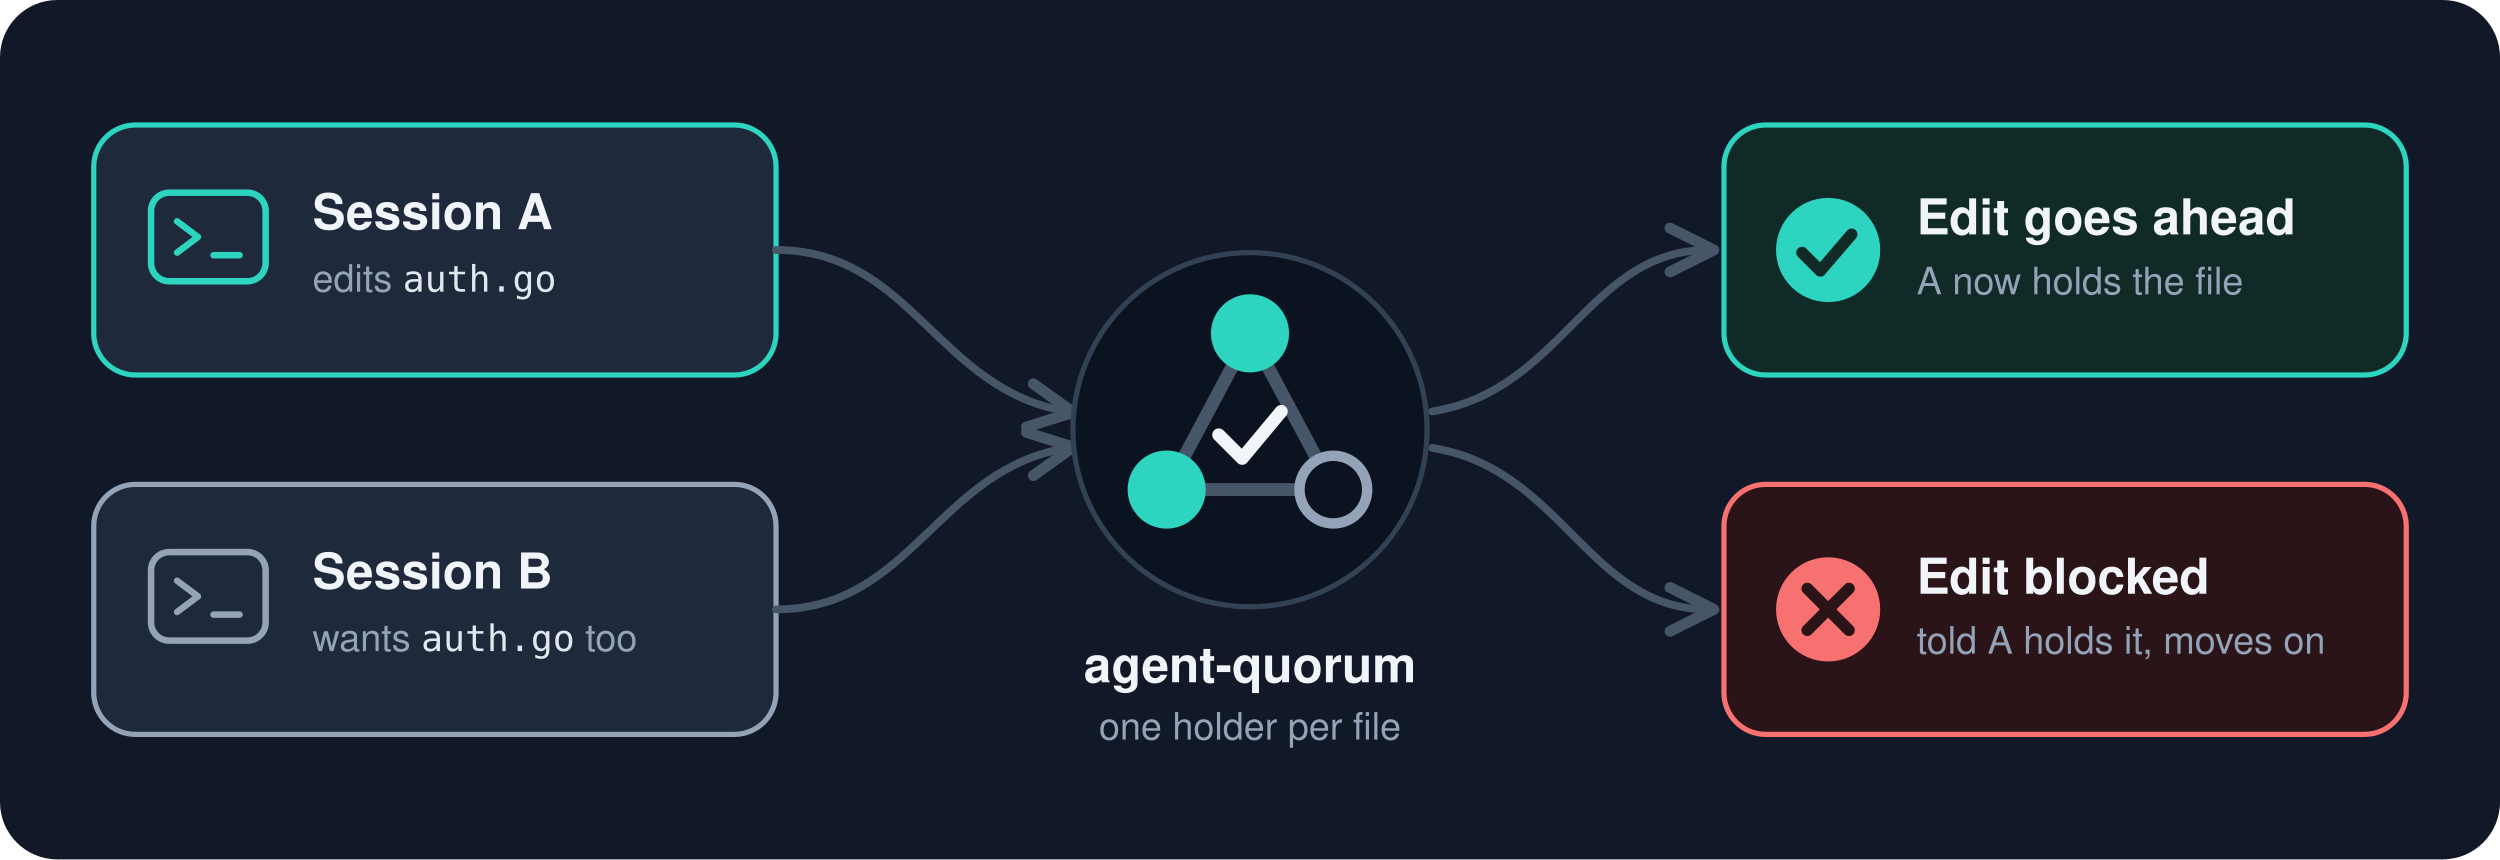
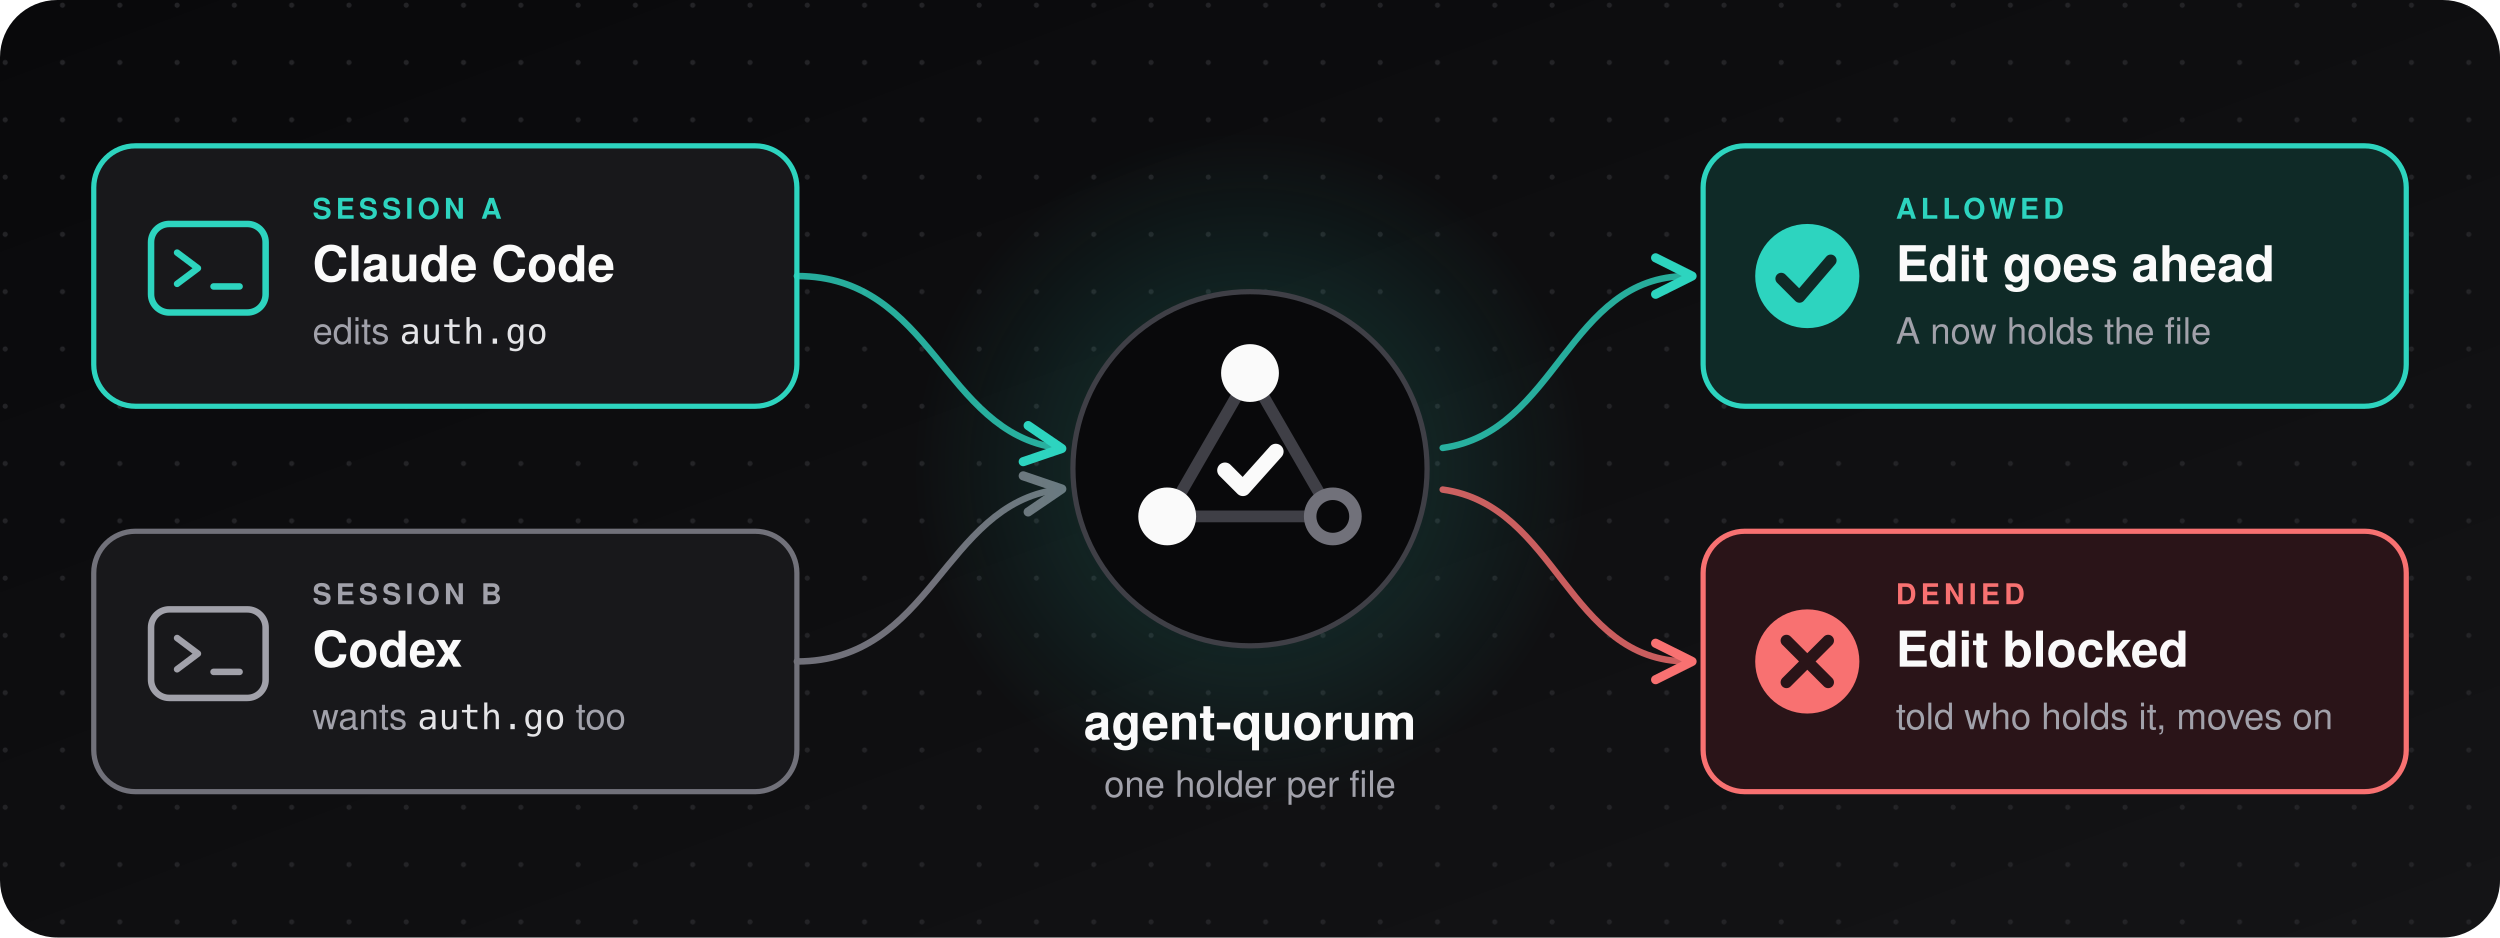
- <svg xmlns="http://www.w3.org/2000/svg" viewBox="0 0 960 330" width="960" height="330" role="img" aria-label="Two agent sessions want the same file. agent-quorum lets the first edit it and blocks the second, which is told who holds the file.">
+ <svg xmlns="http://www.w3.org/2000/svg" viewBox="0 0 960 360" width="960" height="360" role="img" aria-label="A Claude Code session and a Codex session want the same file. agent-quorum lets the first edit it and blocks the second, which is told who holds the file.">
  <style>
    text { font-family: -apple-system, BlinkMacSystemFont, "Segoe UI", Helvetica, Arial, sans-serif; }
-     .title { font-size: 19px; font-weight: 600; fill: #f1f5f9; }
-     .sub { font-size: 14.5px; fill: #94a3b8; }
-     .mono { font-family: ui-monospace, SFMono-Regular, Menlo, Consolas, monospace; font-size: 14px; }
-     .wire { stroke: #475569; stroke-width: 3; fill: none; stroke-linecap: round; }
+     .eyebrow { font-size: 11px; font-weight: 700; letter-spacing: 1.6px; }
+     .title { font-size: 19px; font-weight: 600; fill: #fafafa; }
+     .sub { font-size: 14px; fill: #a1a1aa; }
+     .mono { font-family: ui-monospace, SFMono-Regular, Menlo, Consolas, monospace; font-size: 13.5px; fill: #e4e4e7; }
+     .wire { stroke-width: 2.5; fill: none; stroke-linecap: round; }
  </style>
  <defs>
-     <marker id="tip" viewBox="0 0 10 10" refX="8" refY="5" markerWidth="7" markerHeight="7" orient="auto">
-       <path d="M1 1 L9 5 L1 9" fill="none" stroke="#475569" stroke-width="2" stroke-linecap="round" stroke-linejoin="round" />
+     <linearGradient id="bg" x1="0" y1="0" x2="1" y2="1">
+       <stop offset="0" stop-color="#09090b" />
+       <stop offset="1" stop-color="#141416" />
+     </linearGradient>
+     <radialGradient id="glow">
+       <stop offset="0" stop-color="#2dd4bf" stop-opacity="0.22" />
+       <stop offset="1" stop-color="#2dd4bf" stop-opacity="0" />
+     </radialGradient>
+     <pattern id="dots" width="22" height="22" patternUnits="userSpaceOnUse">
+       <circle cx="2" cy="2" r="1" fill="#232326" />
+     </pattern>
+     <marker id="tip-teal" viewBox="0 0 10 10" refX="8" refY="5" markerWidth="7" markerHeight="7" orient="auto">
+       <path d="M1 1 L9 5 L1 9" fill="none" stroke="#2dd4bf" stroke-width="2" stroke-linecap="round" stroke-linejoin="round" />
+     </marker>
+     <marker id="tip-slate" viewBox="0 0 10 10" refX="8" refY="5" markerWidth="7" markerHeight="7" orient="auto">
+       <path d="M1 1 L9 5 L1 9" fill="none" stroke="#71717a" stroke-width="2" stroke-linecap="round" stroke-linejoin="round" />
+     </marker>
+     <marker id="tip-red" viewBox="0 0 10 10" refX="8" refY="5" markerWidth="7" markerHeight="7" orient="auto">
+       <path d="M1 1 L9 5 L1 9" fill="none" stroke="#f87171" stroke-width="2" stroke-linecap="round" stroke-linejoin="round" />
    </marker>
  </defs>
-   <rect width="960" height="330" rx="22" fill="#111827" />
-   <rect x="36" y="48" width="262" height="96" rx="16" fill="#1e293b" stroke="#2dd4bf" stroke-width="2" />
-   <rect x="58" y="74" width="44" height="34" rx="7" fill="none" stroke="#2dd4bf" stroke-width="2.5" />
-   <path d="M68 85 l8 6 l-8 6 M82 98 h10" fill="none" stroke="#2dd4bf" stroke-width="2.5" stroke-linecap="round" stroke-linejoin="round" />
-   <text x="120" y="88" class="title">Session A</text>
-   <text x="120" y="112" class="sub">edits <tspan class="mono" fill="#e2e8f0">auth.go</tspan>
+   <rect width="960" height="360" rx="22" fill="url(#bg)" />
+   <rect width="960" height="360" rx="22" fill="url(#dots)" />
+   <rect x="36" y="56" width="270" height="100" rx="16" fill="#18181b" stroke="#2dd4bf" stroke-width="2" />
+   <rect x="58" y="86" width="44" height="34" rx="7" fill="none" stroke="#2dd4bf" stroke-width="2.5" />
+   <path d="M68 97 l8 6 l-8 6 M82 110 h10" fill="none" stroke="#2dd4bf" stroke-width="2.5" stroke-linecap="round" stroke-linejoin="round" />
+   <text x="120" y="84" class="eyebrow" fill="#2dd4bf">SESSION A</text>
+   <text x="120" y="108" class="title">Claude Code</text>
+   <text x="120" y="132" class="sub">edits <tspan class="mono">auth.go</tspan>
  </text>
-   <rect x="36" y="186" width="262" height="96" rx="16" fill="#1e293b" stroke="#94a3b8" stroke-width="2" />
-   <rect x="58" y="212" width="44" height="34" rx="7" fill="none" stroke="#94a3b8" stroke-width="2.5" />
-   <path d="M68 223 l8 6 l-8 6 M82 236 h10" fill="none" stroke="#94a3b8" stroke-width="2.5" stroke-linecap="round" stroke-linejoin="round" />
-   <text x="120" y="226" class="title">Session B</text>
-   <text x="120" y="250" class="sub">wants <tspan class="mono" fill="#e2e8f0">auth.go</tspan> too</text>
-   <path class="wire" d="M298 96 C350 96 360 150 410 158" marker-end="url(#tip)" />
-   <path class="wire" d="M298 234 C350 234 360 180 410 172" marker-end="url(#tip)" />
-   <circle cx="480" cy="165" r="68" fill="#0b1220" stroke="#334155" stroke-width="2" />
-   <g stroke="#475569" stroke-width="5" stroke-linecap="round">
-     <line x1="480" y1="128" x2="448" y2="188" />
-     <line x1="480" y1="128" x2="512" y2="188" />
-     <line x1="448" y1="188" x2="512" y2="188" />
+   <rect x="36" y="204" width="270" height="100" rx="16" fill="#18181b" stroke="#71717a" stroke-width="2" />
+   <rect x="58" y="234" width="44" height="34" rx="7" fill="none" stroke="#a1a1aa" stroke-width="2.5" />
+   <path d="M68 245 l8 6 l-8 6 M82 258 h10" fill="none" stroke="#a1a1aa" stroke-width="2.5" stroke-linecap="round" stroke-linejoin="round" />
+   <text x="120" y="232" class="eyebrow" fill="#a1a1aa">SESSION B</text>
+   <text x="120" y="256" class="title">Codex</text>
+   <text x="120" y="280" class="sub">wants <tspan class="mono">auth.go</tspan> too</text>
+   <path class="wire" stroke="#2dd4bf" stroke-opacity="0.8" d="M306 106 C358 106 362 166 406 172" marker-end="url(#tip-teal)" />
+   <path class="wire" stroke="#71717a" d="M306 254 C358 254 362 194 406 188" marker-end="url(#tip-slate)" />
+   <circle cx="480" cy="180" r="130" fill="url(#glow)" />
+   <circle cx="480" cy="180" r="68" fill="#09090b" stroke="#3f3f46" stroke-width="2" />
+   <g transform="translate(480 180) scale(0.15) translate(-512 -512)">
+     <g stroke="#3f3f46" stroke-width="30" stroke-linecap="round">
+       <line x1="512" y1="267" x2="300" y2="634" />
+       <line x1="512" y1="267" x2="724" y2="634" />
+       <line x1="300" y1="634" x2="724" y2="634" />
+     </g>
+     <circle cx="512" cy="267" r="74" fill="#fafafa" />
+     <circle cx="300" cy="634" r="74" fill="#fafafa" />
+     <circle cx="724" cy="634" r="58" fill="#09090b" stroke="#71717a" stroke-width="32" />
+     <path d="M448 516 L494 562 L578 468" fill="none" stroke="#fafafa" stroke-width="40" stroke-linecap="round" stroke-linejoin="round" />
  </g>
-   <circle cx="480" cy="128" r="15" fill="#2dd4bf" />
-   <circle cx="448" cy="188" r="15" fill="#2dd4bf" />
-   <circle cx="512" cy="188" r="13" fill="#0b1220" stroke="#94a3b8" stroke-width="4" />
-   <path d="M468 167 l9 9 l15 -18" fill="none" stroke="#f1f5f9" stroke-width="5" stroke-linecap="round" stroke-linejoin="round" />
-   <text x="480" y="262" text-anchor="middle" class="title">agent-quorum</text>
-   <text x="480" y="284" text-anchor="middle" class="sub">one holder per file</text>
-   <path class="wire" d="M550 158 C600 150 610 96 656 96" marker-end="url(#tip)" />
-   <path class="wire" d="M550 172 C600 180 610 234 656 234" marker-end="url(#tip)" />
-   <rect x="662" y="48" width="262" height="96" rx="16" fill="#0f2a27" stroke="#2dd4bf" stroke-width="2" />
-   <circle cx="702" cy="96" r="20" fill="#2dd4bf" />
-   <path d="M692 97 l7 7 l12 -14" fill="none" stroke="#0f2a27" stroke-width="4.5" stroke-linecap="round" stroke-linejoin="round" />
-   <text x="736" y="90" class="title">Edit goes ahead</text>
-   <text x="736" y="113" class="sub">A now holds the file</text>
-   <rect x="662" y="186" width="262" height="96" rx="16" fill="#2a1418" stroke="#f87171" stroke-width="2" />
-   <circle cx="702" cy="234" r="20" fill="#f87171" />
-   <path d="M694 226 l16 16 M710 226 l-16 16" fill="none" stroke="#2a1418" stroke-width="4.5" stroke-linecap="round" />
-   <text x="736" y="228" class="title">Edit blocked</text>
-   <text x="736" y="251" class="sub">told A holds it, moves on</text>
+   <text x="480" y="284" text-anchor="middle" class="title">agent-quorum</text>
+   <text x="480" y="306" text-anchor="middle" class="sub">one holder per file</text>
+   <path class="wire" stroke="#2dd4bf" stroke-opacity="0.8" d="M554 172 C598 166 602 106 648 106" marker-end="url(#tip-teal)" />
+   <path class="wire" stroke="#f87171" stroke-opacity="0.8" d="M554 188 C598 194 602 254 648 254" marker-end="url(#tip-red)" />
+   <rect x="654" y="56" width="270" height="100" rx="16" fill="#0f2a27" stroke="#2dd4bf" stroke-width="2" />
+   <circle cx="694" cy="106" r="20" fill="#2dd4bf" />
+   <path d="M684 107 l7 7 l12 -14" fill="none" stroke="#0f2a27" stroke-width="4.5" stroke-linecap="round" stroke-linejoin="round" />
+   <text x="728" y="84" class="eyebrow" fill="#2dd4bf">ALLOWED</text>
+   <text x="728" y="108" class="title">Edit goes ahead</text>
+   <text x="728" y="132" class="sub">A now holds the file</text>
+   <rect x="654" y="204" width="270" height="100" rx="16" fill="#2a1418" stroke="#f87171" stroke-width="2" />
+   <circle cx="694" cy="254" r="20" fill="#f87171" />
+   <path d="M686 246 l16 16 M702 246 l-16 16" fill="none" stroke="#2a1418" stroke-width="4.5" stroke-linecap="round" />
+   <text x="728" y="232" class="eyebrow" fill="#f87171">DENIED</text>
+   <text x="728" y="256" class="title">Edit blocked</text>
+   <text x="728" y="280" class="sub">told who holds it, moves on</text>
</svg>
